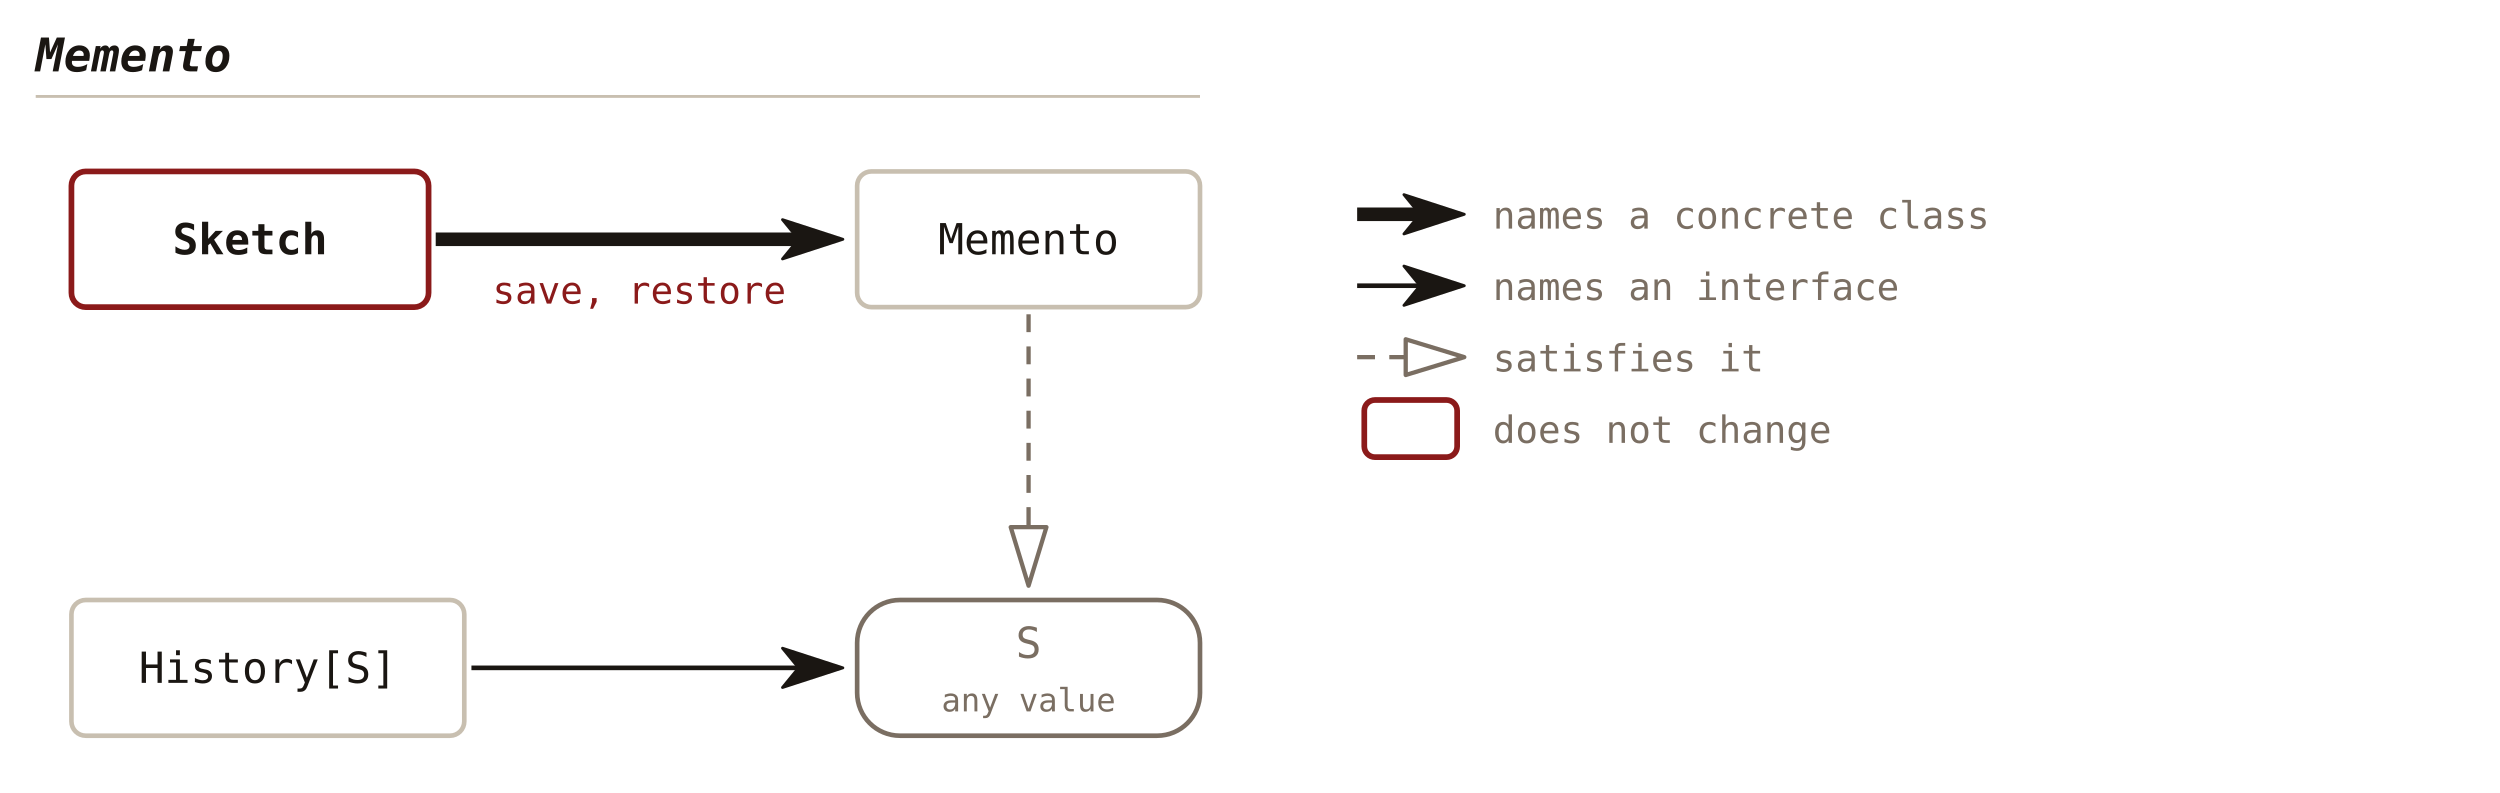
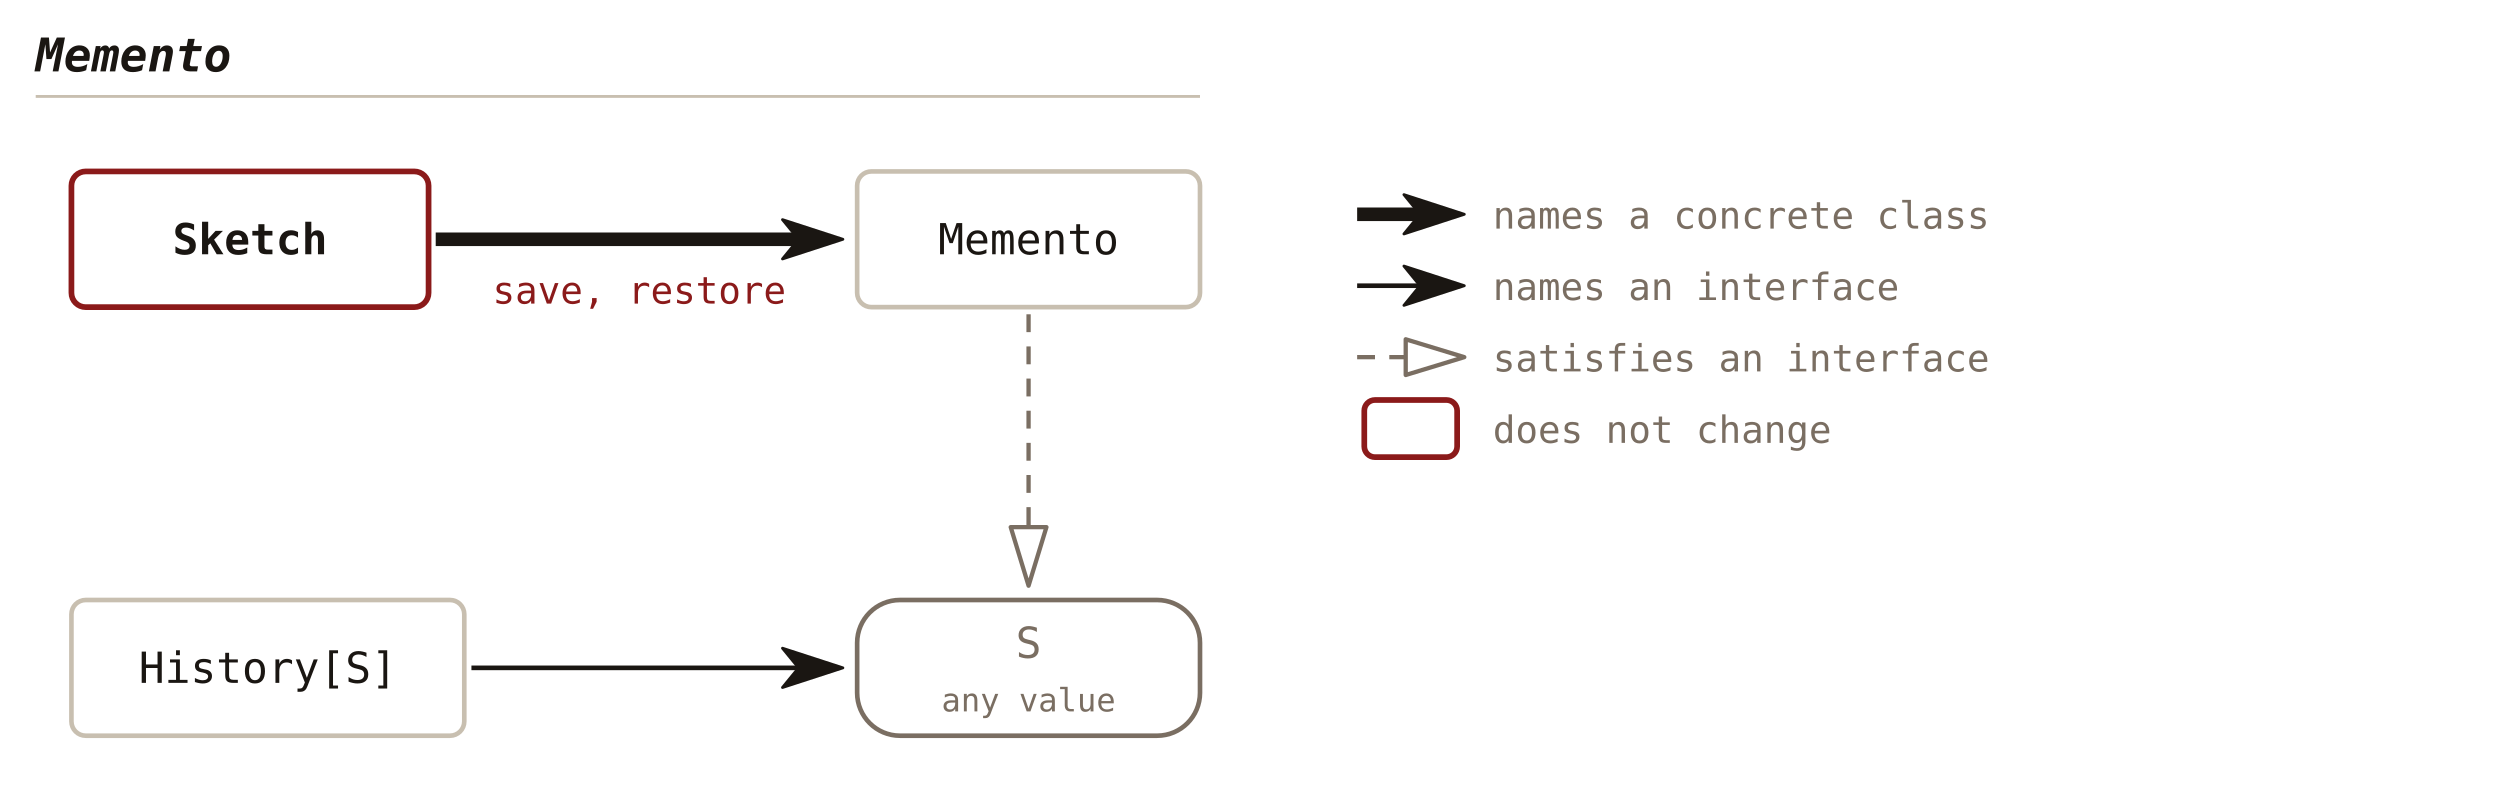
<svg xmlns="http://www.w3.org/2000/svg" viewBox="0 0 700 222" font-family="'JetBrains Mono', Consolas, monospace">
  <defs>
    <marker id="c36-solid" viewBox="0 0 18 12" refX="5" refY="6" markerWidth="18" markerHeight="12" orient="auto" markerUnits="userSpaceOnUse">
      <path d="M0.5,0.5 L17.4,6 L0.5,11.5 L5,6 Z" fill="#1a1612" stroke="#1a1612" stroke-width="0.8" stroke-linejoin="round" />
    </marker>
    <marker id="c36-hollow" viewBox="0 0 18 12" refX="1" refY="6" markerWidth="18" markerHeight="12" orient="auto" markerUnits="userSpaceOnUse">
      <path d="M1,1 L17.4,6 L1,11 Z" fill="none" stroke="#1a1612" stroke-width="1.2" stroke-linejoin="round" />
    </marker>
    <marker id="c36-hollow-muted" viewBox="0 0 18 12" refX="1" refY="6" markerWidth="18" markerHeight="12" orient="auto" markerUnits="userSpaceOnUse">
      <path d="M1,1 L17.4,6 L1,11 Z" fill="none" stroke="#7a6e62" stroke-width="1.2" stroke-linejoin="round" />
    </marker>
  </defs>
  <text x="10" y="20" font-size="13" font-weight="bold" font-style="italic" fill="#1a1612" text-anchor="start">Memento</text>
  <line x1="10" y1="27" x2="336" y2="27" stroke="#c8bfb0" stroke-width="0.8" />
  <rect x="20" y="48" width="100" height="38" fill="none" stroke="#8b1a1a" stroke-width="1.6" rx="4" />
  <text x="70.0" y="71.2" font-size="12" font-weight="bold" fill="#1a1612" text-anchor="middle">Sketch</text>
  <rect x="240" y="48" width="96" height="38" fill="none" stroke="#c8bfb0" stroke-width="1.3" rx="4" />
  <text x="288.0" y="71.2" font-size="12" fill="#1a1612" text-anchor="middle">Memento</text>
  <rect x="20" y="168" width="110" height="38" fill="none" stroke="#c8bfb0" stroke-width="1.3" rx="4" />
  <text x="75.0" y="191.2" font-size="12" fill="#1a1612" text-anchor="middle">History[S]</text>
  <rect x="240" y="168" width="96" height="38" fill="none" stroke="#7a6e62" stroke-width="1.3" rx="12" />
  <text x="288.0" y="184.2" font-size="12" fill="#7a6e62" text-anchor="middle">S</text>
  <text x="288.0" y="199.2" font-size="9" fill="#7a6e62" text-anchor="middle">any value</text>
  <line x1="122.0" y1="67.0" x2="223.6" y2="67.0" stroke="#1a1612" stroke-width="3.8" marker-end="url(#c36-solid)" />
  <text x="179.0" y="85.0" font-size="10.5" fill="#8b1a1a" text-anchor="middle">save, restore</text>
  <line x1="132.0" y1="187.0" x2="223.6" y2="187.0" stroke="#1a1612" stroke-width="1.3" marker-end="url(#c36-solid)" />
  <line x1="288.0" y1="88.0" x2="288.0" y2="147.6" stroke="#7a6e62" stroke-width="1.2" stroke-dasharray="5,4" marker-end="url(#c36-hollow-muted)" />
  <line class="legend" x1="380" y1="60" x2="397.6" y2="60" stroke="#1a1612" stroke-width="3.8" marker-end="url(#c36-solid)" />
  <text x="418" y="64" font-size="10.5" fill="#7a6e62" text-anchor="start">names a concrete class</text>
  <line class="legend" x1="380" y1="80" x2="397.6" y2="80" stroke="#1a1612" stroke-width="1.3" marker-end="url(#c36-solid)" />
  <text x="418" y="84" font-size="10.5" fill="#7a6e62" text-anchor="start">names an interface</text>
  <line class="legend" x1="380" y1="100" x2="393.6" y2="100" stroke="#7a6e62" stroke-width="1.2" stroke-dasharray="5,4" marker-end="url(#c36-hollow-muted)" />
-   <text x="418" y="104" font-size="10.5" fill="#7a6e62" text-anchor="start">satisfies it</text>
+   <text x="418" y="104" font-size="10.5" fill="#7a6e62" text-anchor="start">satisfies an interface</text>
  <rect x="382" y="112" width="26" height="16" fill="none" stroke="#8b1a1a" stroke-width="1.6" rx="3" />
  <text x="418" y="124" font-size="10.5" fill="#7a6e62" text-anchor="start">does not change</text>
</svg>
